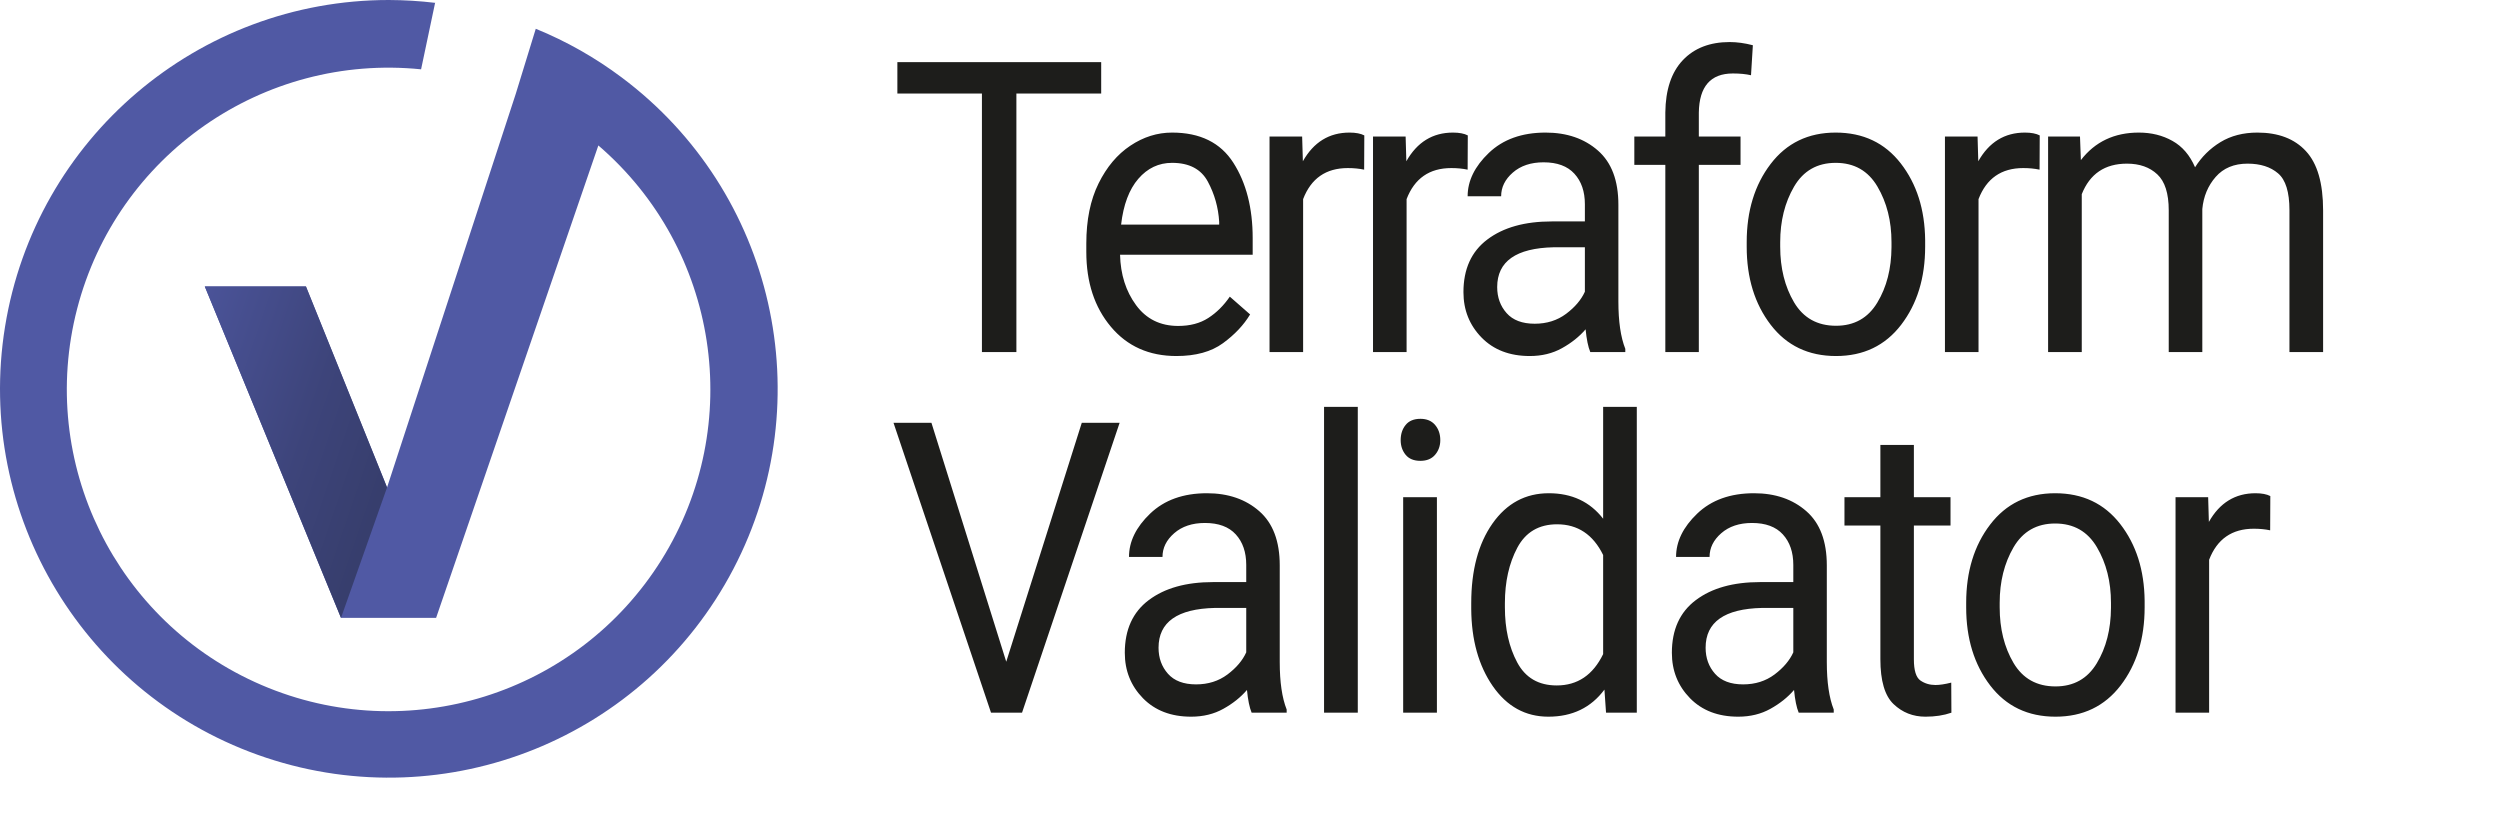
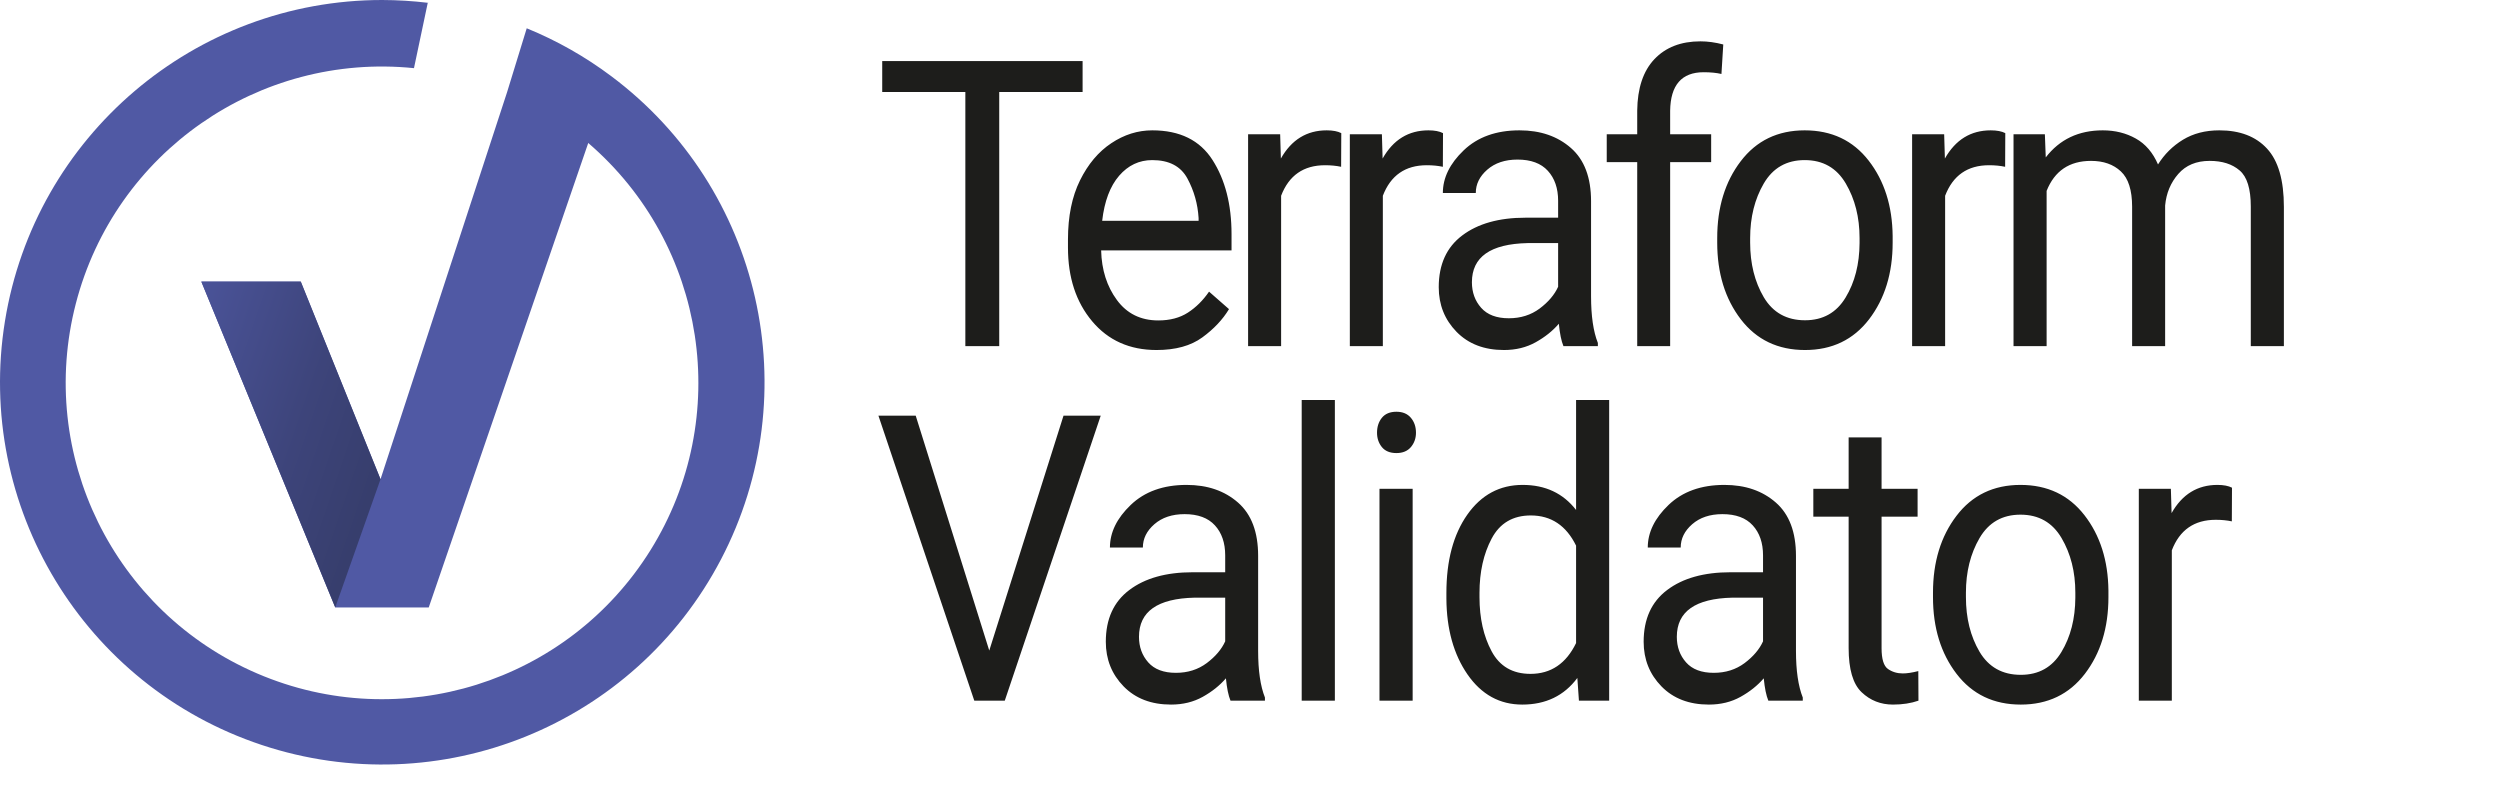
- <svg xmlns="http://www.w3.org/2000/svg" id="Calque_1" data-name="Calque 1" width="200px" viewBox="0 0 441.42 145.35">
+ <svg xmlns="http://www.w3.org/2000/svg" id="Calque_1" data-name="Calque 1" width="250px" viewBox="0 0 449 145">
  <defs>
    <style>
      .cls-1{fill:#5059a4;}.cls-2{fill:url(#Dégradé_sans_nom_29);}.cls-3,.cls-7{font-size:72px;fill:#1d1d1b;font-family:Roboto-Regular, Roboto;}.cls-3{letter-spacing:-0.06em;}.cls-4{letter-spacing:-0.01em;}.cls-5{letter-spacing:-0.03em;}.cls-6{letter-spacing:-0.01em;}.cls-7{letter-spacing:-0.03em;}.cls-8{letter-spacing:-0.02em;}
    </style>
    <linearGradient id="Dégradé_sans_nom_29" x1="20.64" y1="67.37" x2="68.14" y2="83.61" gradientUnits="userSpaceOnUse">
      <stop offset="0" stop-color="#5059a4" />
      <stop offset="0.13" stop-color="#4c559c" />
      <stop offset="0.69" stop-color="#3d447a" />
      <stop offset="1" stop-color="#373e6d" />
    </linearGradient>
  </defs>
  <path class="cls-1" d="M109.78,13.68A68.35,68.35,0,0,0,94.6,5.08L91.07,16.56,68.34,86.07,54,50.58H36.16L60.21,109.1H77l28.65-83.42a56.81,56.81,0,1,1-31.3-13.44L76.83.48,77,.5l-.17,0h0A71.12,71.12,0,0,0,68.66,0a68.65,68.65,0,1,0,41.12,13.68Z" />
  <polygon class="cls-2" points="68.34 86.07 60.21 109.1 36.16 50.58 54.03 50.58 68.34 86.07" />
  <text class="cls-3" transform="translate(156.84 62.16) scale(0.91 1)">
    Terraform
  </text>
  <text class="cls-7" transform="translate(156.84 125.84) scale(0.91 1)">
    Validator
  </text>
</svg>
